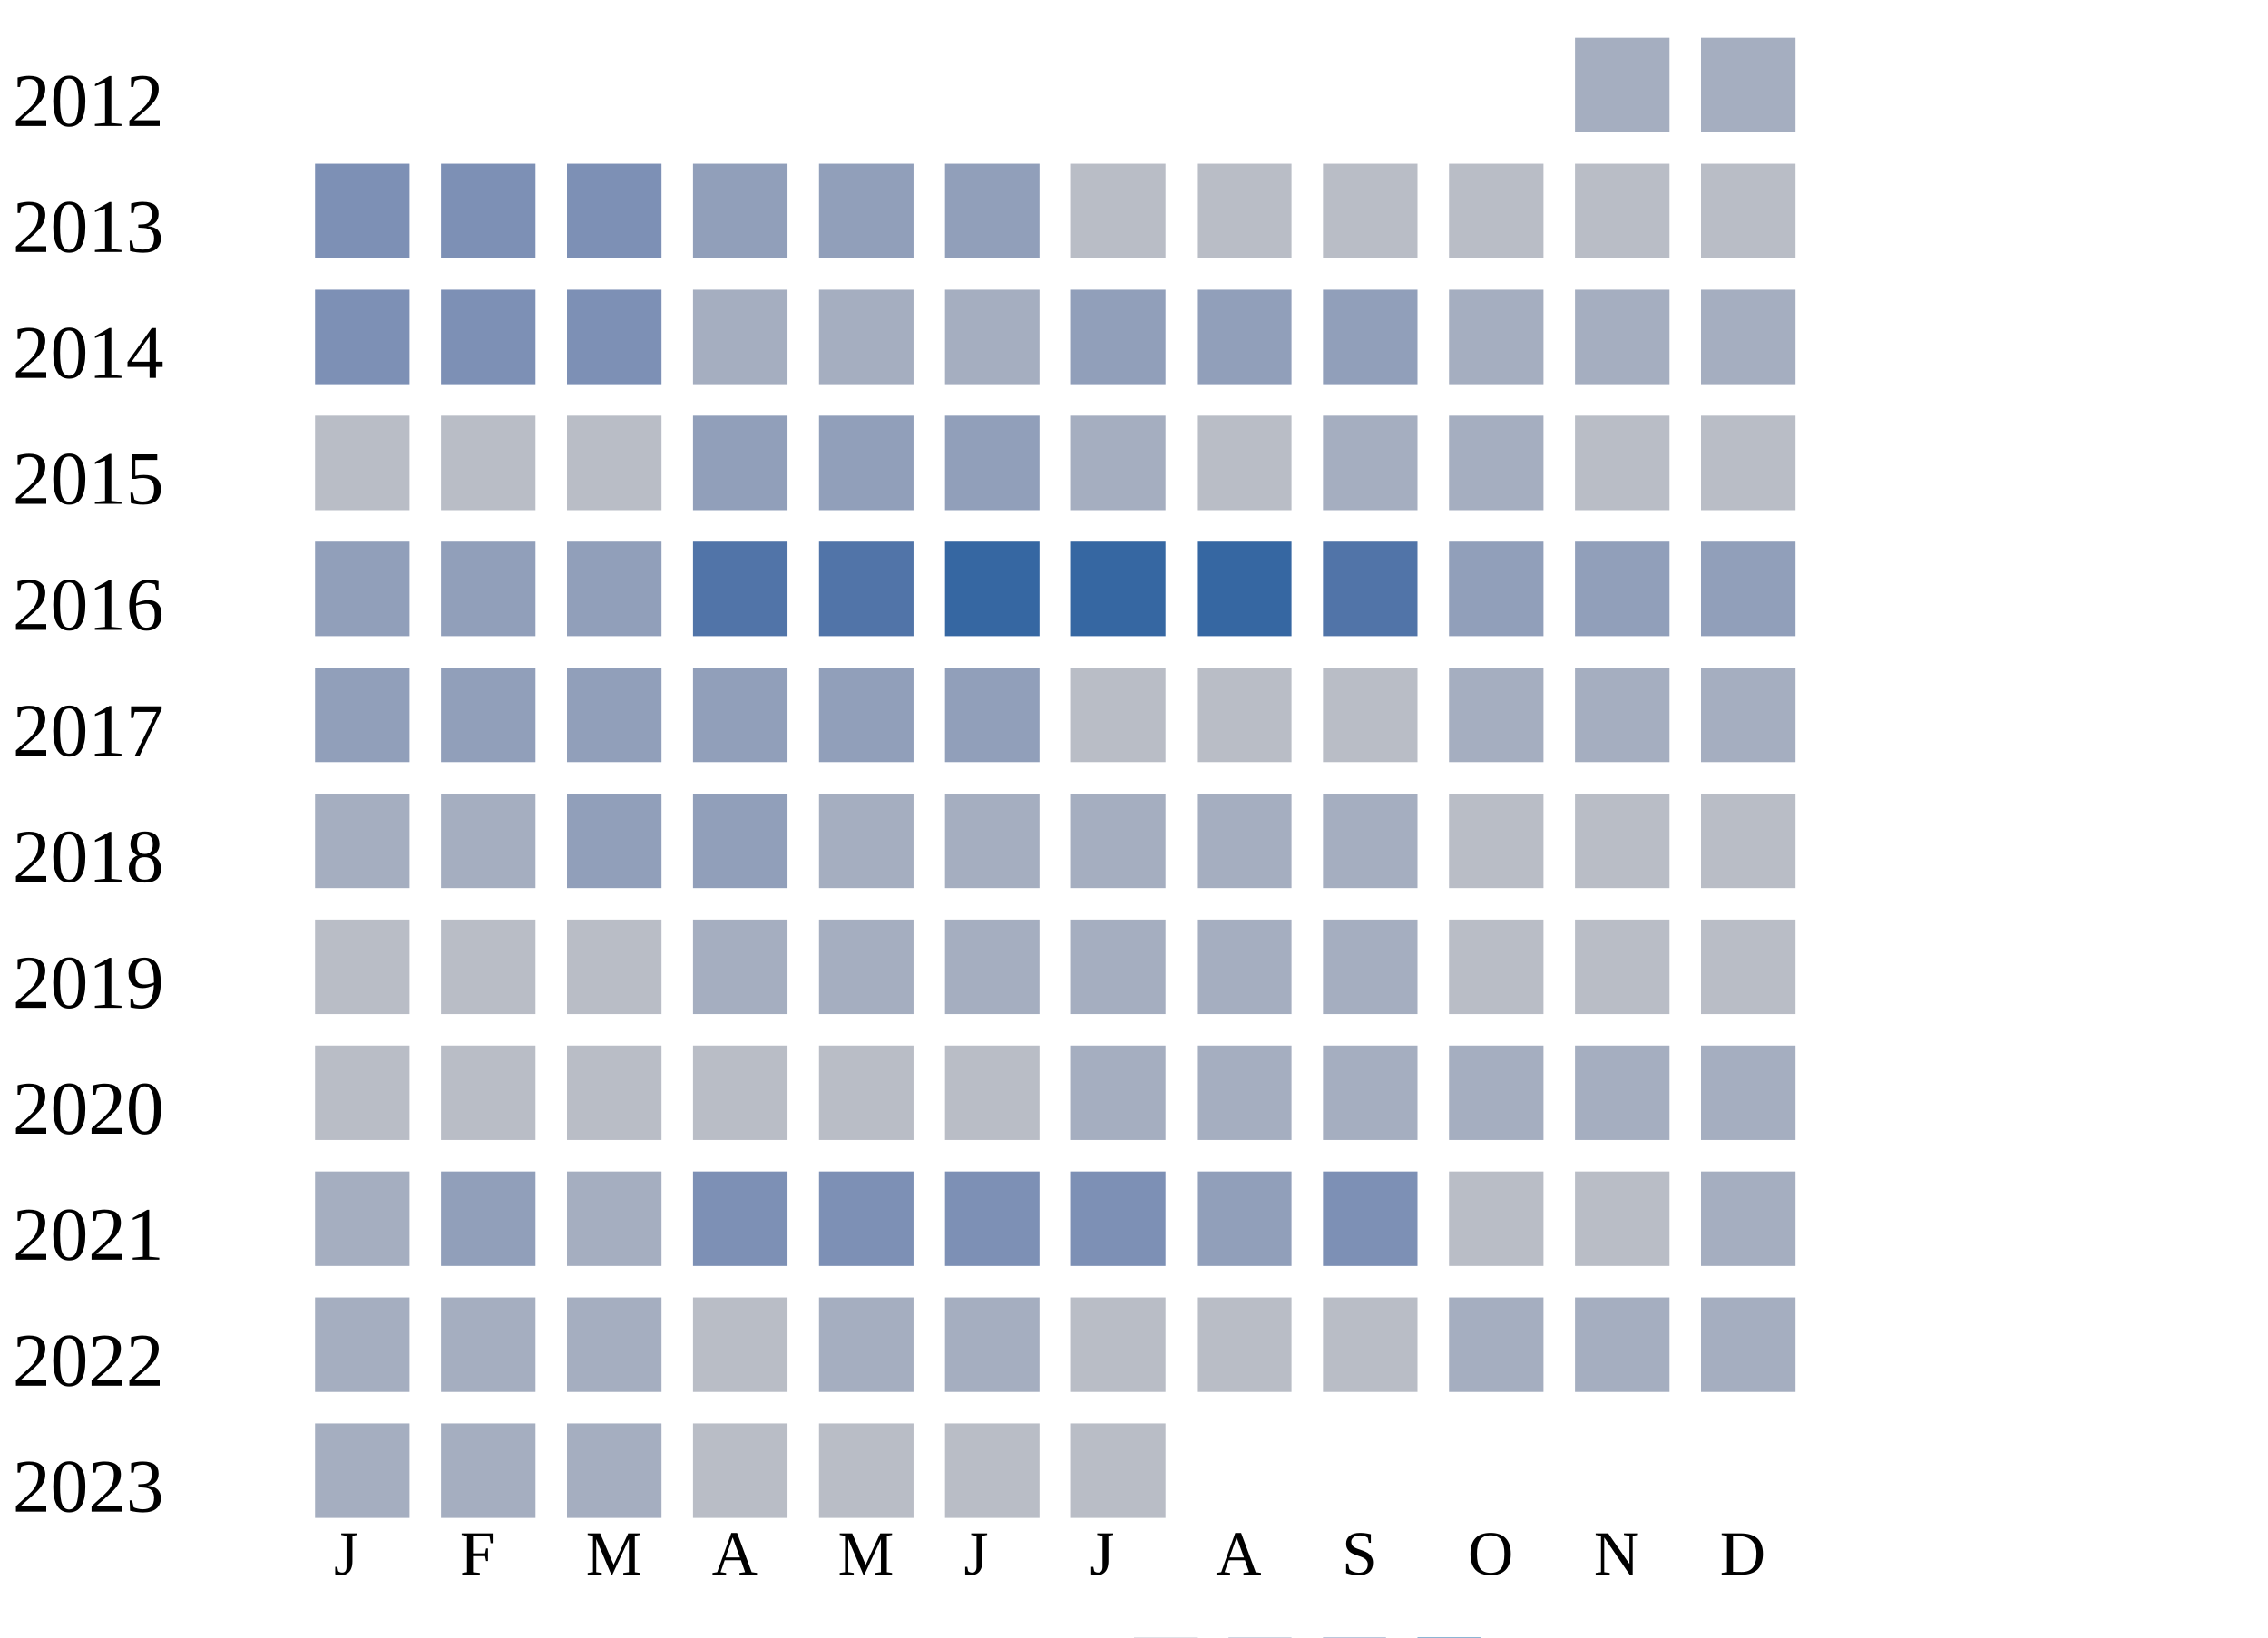
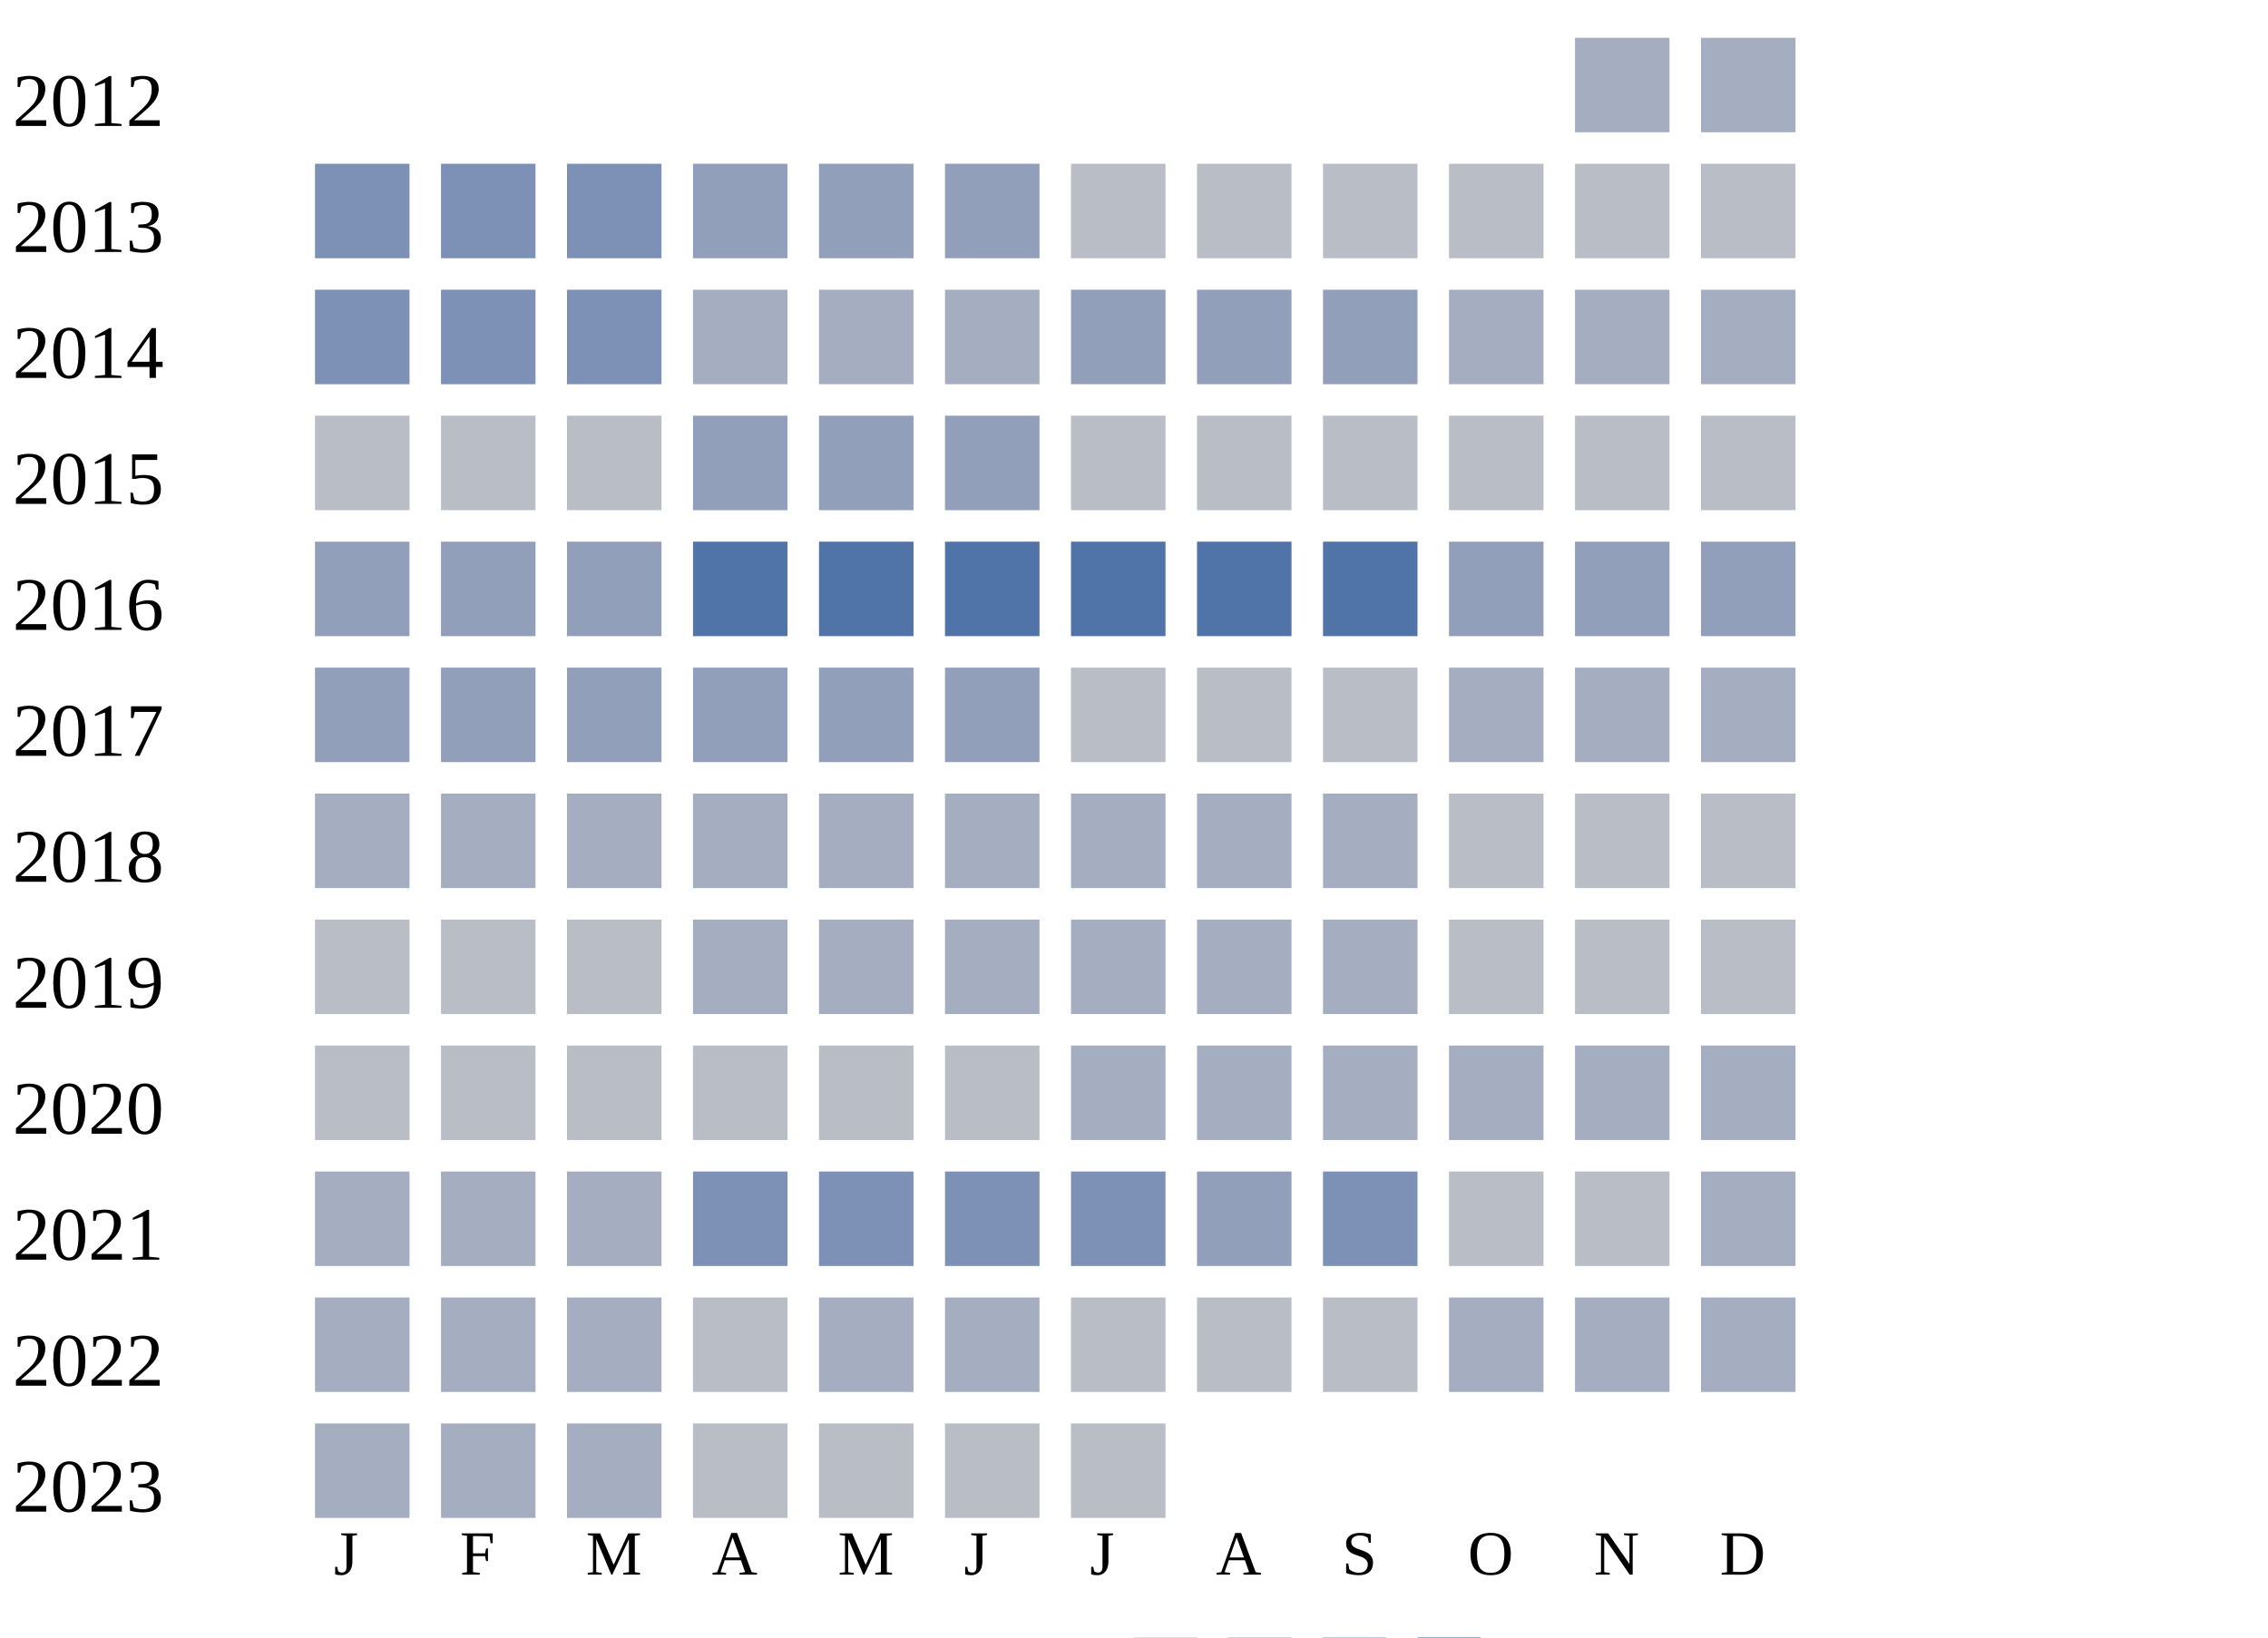
<svg xmlns="http://www.w3.org/2000/svg" width="360" height="260">
  <g transform="translate(0 0)">
    <text x="2" y="20">2012</text>
    <rect x="250" y="6" width="15" height="15" fill="#a5aec0" />
    <rect x="270" y="6" width="15" height="15" fill="#a5aec0" />
  </g>
  <g transform="translate(0 20)">
    <text x="2" y="20">2013</text>
    <rect x="50" y="6" width="15" height="15" fill="#7d90b5" />
    <rect x="70" y="6" width="15" height="15" fill="#7d90b5" />
    <rect x="90" y="6" width="15" height="15" fill="#7d90b5" />
    <rect x="110" y="6" width="15" height="15" fill="#919fba" />
    <rect x="130" y="6" width="15" height="15" fill="#919fba" />
    <rect x="150" y="6" width="15" height="15" fill="#919fba" />
    <rect x="170" y="6" width="15" height="15" fill="#b9bdc6" />
    <rect x="190" y="6" width="15" height="15" fill="#b9bdc6" />
    <rect x="210" y="6" width="15" height="15" fill="#b9bdc6" />
    <rect x="230" y="6" width="15" height="15" fill="#b9bdc6" />
    <rect x="250" y="6" width="15" height="15" fill="#b9bdc6" />
    <rect x="270" y="6" width="15" height="15" fill="#b9bdc6" />
  </g>
  <g transform="translate(0 40)">
    <text x="2" y="20">2014</text>
    <rect x="50" y="6" width="15" height="15" fill="#7d90b5" />
    <rect x="70" y="6" width="15" height="15" fill="#7d90b5" />
    <rect x="90" y="6" width="15" height="15" fill="#7d90b5" />
    <rect x="110" y="6" width="15" height="15" fill="#a5aec0" />
    <rect x="130" y="6" width="15" height="15" fill="#a5aec0" />
    <rect x="150" y="6" width="15" height="15" fill="#a5aec0" />
    <rect x="170" y="6" width="15" height="15" fill="#919fba" />
    <rect x="190" y="6" width="15" height="15" fill="#919fba" />
    <rect x="210" y="6" width="15" height="15" fill="#919fba" />
    <rect x="230" y="6" width="15" height="15" fill="#a5aec0" />
    <rect x="250" y="6" width="15" height="15" fill="#a5aec0" />
    <rect x="270" y="6" width="15" height="15" fill="#a5aec0" />
  </g>
  <g transform="translate(0 60)">
    <text x="2" y="20">2015</text>
    <rect x="50" y="6" width="15" height="15" fill="#b9bdc6" />
    <rect x="70" y="6" width="15" height="15" fill="#b9bdc6" />
    <rect x="90" y="6" width="15" height="15" fill="#b9bdc6" />
    <rect x="110" y="6" width="15" height="15" fill="#919fba" />
    <rect x="130" y="6" width="15" height="15" fill="#919fba" />
    <rect x="150" y="6" width="15" height="15" fill="#919fba" />
-     <rect x="170" y="6" width="15" height="15" fill="#a5aec0" />
+     <rect x="170" y="6" width="15" height="15" fill="#b9bdc6" />
    <rect x="190" y="6" width="15" height="15" fill="#b9bdc6" />
-     <rect x="210" y="6" width="15" height="15" fill="#a5aec0" />
-     <rect x="230" y="6" width="15" height="15" fill="#a5aec0" />
+     <rect x="210" y="6" width="15" height="15" fill="#b9bdc6" />
+     <rect x="230" y="6" width="15" height="15" fill="#b9bdc6" />
    <rect x="250" y="6" width="15" height="15" fill="#b9bdc6" />
    <rect x="270" y="6" width="15" height="15" fill="#b9bdc6" />
  </g>
  <g transform="translate(0 80)">
    <text x="2" y="20">2016</text>
    <rect x="50" y="6" width="15" height="15" fill="#919fba" />
    <rect x="70" y="6" width="15" height="15" fill="#919fba" />
    <rect x="90" y="6" width="15" height="15" fill="#919fba" />
    <rect x="110" y="6" width="15" height="15" fill="#5174a8" />
    <rect x="130" y="6" width="15" height="15" fill="#5174a8" />
-     <rect x="150" y="6" width="15" height="15" fill="#3667a2" />
-     <rect x="170" y="6" width="15" height="15" fill="#3667a2" />
-     <rect x="190" y="6" width="15" height="15" fill="#3667a2" />
+     <rect x="150" y="6" width="15" height="15" fill="#5174a8" />
+     <rect x="170" y="6" width="15" height="15" fill="#5174a8" />
+     <rect x="190" y="6" width="15" height="15" fill="#5174a8" />
    <rect x="210" y="6" width="15" height="15" fill="#5174a8" />
    <rect x="230" y="6" width="15" height="15" fill="#919fba" />
    <rect x="250" y="6" width="15" height="15" fill="#919fba" />
    <rect x="270" y="6" width="15" height="15" fill="#919fba" />
  </g>
  <g transform="translate(0 100)">
    <text x="2" y="20">2017</text>
    <rect x="50" y="6" width="15" height="15" fill="#919fba" />
    <rect x="70" y="6" width="15" height="15" fill="#919fba" />
    <rect x="90" y="6" width="15" height="15" fill="#919fba" />
    <rect x="110" y="6" width="15" height="15" fill="#919fba" />
    <rect x="130" y="6" width="15" height="15" fill="#919fba" />
    <rect x="150" y="6" width="15" height="15" fill="#919fba" />
    <rect x="170" y="6" width="15" height="15" fill="#b9bdc6" />
    <rect x="190" y="6" width="15" height="15" fill="#b9bdc6" />
    <rect x="210" y="6" width="15" height="15" fill="#b9bdc6" />
    <rect x="230" y="6" width="15" height="15" fill="#a5aec0" />
    <rect x="250" y="6" width="15" height="15" fill="#a5aec0" />
    <rect x="270" y="6" width="15" height="15" fill="#a5aec0" />
  </g>
  <g transform="translate(0 120)">
    <text x="2" y="20">2018</text>
    <rect x="50" y="6" width="15" height="15" fill="#a5aec0" />
    <rect x="70" y="6" width="15" height="15" fill="#a5aec0" />
-     <rect x="90" y="6" width="15" height="15" fill="#919fba" />
-     <rect x="110" y="6" width="15" height="15" fill="#919fba" />
+     <rect x="90" y="6" width="15" height="15" fill="#a5aec0" />
+     <rect x="110" y="6" width="15" height="15" fill="#a5aec0" />
    <rect x="130" y="6" width="15" height="15" fill="#a5aec0" />
    <rect x="150" y="6" width="15" height="15" fill="#a5aec0" />
    <rect x="170" y="6" width="15" height="15" fill="#a5aec0" />
    <rect x="190" y="6" width="15" height="15" fill="#a5aec0" />
    <rect x="210" y="6" width="15" height="15" fill="#a5aec0" />
    <rect x="230" y="6" width="15" height="15" fill="#b9bdc6" />
    <rect x="250" y="6" width="15" height="15" fill="#b9bdc6" />
    <rect x="270" y="6" width="15" height="15" fill="#b9bdc6" />
  </g>
  <g transform="translate(0 140)">
    <text x="2" y="20">2019</text>
    <rect x="50" y="6" width="15" height="15" fill="#b9bdc6" />
    <rect x="70" y="6" width="15" height="15" fill="#b9bdc6" />
    <rect x="90" y="6" width="15" height="15" fill="#b9bdc6" />
    <rect x="110" y="6" width="15" height="15" fill="#a5aec0" />
    <rect x="130" y="6" width="15" height="15" fill="#a5aec0" />
    <rect x="150" y="6" width="15" height="15" fill="#a5aec0" />
    <rect x="170" y="6" width="15" height="15" fill="#a5aec0" />
    <rect x="190" y="6" width="15" height="15" fill="#a5aec0" />
    <rect x="210" y="6" width="15" height="15" fill="#a5aec0" />
    <rect x="230" y="6" width="15" height="15" fill="#b9bdc6" />
    <rect x="250" y="6" width="15" height="15" fill="#b9bdc6" />
    <rect x="270" y="6" width="15" height="15" fill="#b9bdc6" />
  </g>
  <g transform="translate(0 160)">
    <text x="2" y="20">2020</text>
    <rect x="50" y="6" width="15" height="15" fill="#b9bdc6" />
    <rect x="70" y="6" width="15" height="15" fill="#b9bdc6" />
    <rect x="90" y="6" width="15" height="15" fill="#b9bdc6" />
    <rect x="110" y="6" width="15" height="15" fill="#b9bdc6" />
    <rect x="130" y="6" width="15" height="15" fill="#b9bdc6" />
    <rect x="150" y="6" width="15" height="15" fill="#b9bdc6" />
    <rect x="170" y="6" width="15" height="15" fill="#a5aec0" />
    <rect x="190" y="6" width="15" height="15" fill="#a5aec0" />
    <rect x="210" y="6" width="15" height="15" fill="#a5aec0" />
    <rect x="230" y="6" width="15" height="15" fill="#a5aec0" />
    <rect x="250" y="6" width="15" height="15" fill="#a5aec0" />
    <rect x="270" y="6" width="15" height="15" fill="#a5aec0" />
  </g>
  <g transform="translate(0 180)">
    <text x="2" y="20">2021</text>
    <rect x="50" y="6" width="15" height="15" fill="#a5aec0" />
-     <rect x="70" y="6" width="15" height="15" fill="#919fba" />
+     <rect x="70" y="6" width="15" height="15" fill="#a5aec0" />
    <rect x="90" y="6" width="15" height="15" fill="#a5aec0" />
    <rect x="110" y="6" width="15" height="15" fill="#7d90b5" />
    <rect x="130" y="6" width="15" height="15" fill="#7d90b5" />
    <rect x="150" y="6" width="15" height="15" fill="#7d90b5" />
    <rect x="170" y="6" width="15" height="15" fill="#7d90b5" />
    <rect x="190" y="6" width="15" height="15" fill="#919fba" />
    <rect x="210" y="6" width="15" height="15" fill="#7d90b5" />
    <rect x="230" y="6" width="15" height="15" fill="#b9bdc6" />
    <rect x="250" y="6" width="15" height="15" fill="#b9bdc6" />
    <rect x="270" y="6" width="15" height="15" fill="#a5aec0" />
  </g>
  <g transform="translate(0 200)">
    <text x="2" y="20">2022</text>
    <rect x="50" y="6" width="15" height="15" fill="#a5aec0" />
    <rect x="70" y="6" width="15" height="15" fill="#a5aec0" />
    <rect x="90" y="6" width="15" height="15" fill="#a5aec0" />
    <rect x="110" y="6" width="15" height="15" fill="#b9bdc6" />
    <rect x="130" y="6" width="15" height="15" fill="#a5aec0" />
    <rect x="150" y="6" width="15" height="15" fill="#a5aec0" />
    <rect x="170" y="6" width="15" height="15" fill="#b9bdc6" />
    <rect x="190" y="6" width="15" height="15" fill="#b9bdc6" />
    <rect x="210" y="6" width="15" height="15" fill="#b9bdc6" />
    <rect x="230" y="6" width="15" height="15" fill="#a5aec0" />
    <rect x="250" y="6" width="15" height="15" fill="#a5aec0" />
    <rect x="270" y="6" width="15" height="15" fill="#a5aec0" />
  </g>
  <g transform="translate(0 220)">
    <text x="2" y="20">2023</text>
    <rect x="50" y="6" width="15" height="15" fill="#a5aec0" />
    <rect x="70" y="6" width="15" height="15" fill="#a5aec0" />
    <rect x="90" y="6" width="15" height="15" fill="#a5aec0" />
    <rect x="110" y="6" width="15" height="15" fill="#b9bdc6" />
    <rect x="130" y="6" width="15" height="15" fill="#b9bdc6" />
    <rect x="150" y="6" width="15" height="15" fill="#b9bdc6" />
    <rect x="170" y="6" width="15" height="15" fill="#b9bdc6" />
  </g>
  <text style="font-size: 10px; text-align: center" x="53" y="250">J</text>
  <text style="font-size: 10px; text-align: center" x="73" y="250">F</text>
  <text style="font-size: 10px; text-align: center" x="93" y="250">M</text>
  <text style="font-size: 10px; text-align: center" x="113" y="250">A</text>
  <text style="font-size: 10px; text-align: center" x="133" y="250">M</text>
  <text style="font-size: 10px; text-align: center" x="153" y="250">J</text>
  <text style="font-size: 10px; text-align: center" x="173" y="250">J</text>
  <text style="font-size: 10px; text-align: center" x="193" y="250">A</text>
  <text style="font-size: 10px; text-align: center" x="213" y="250">S</text>
  <text style="font-size: 10px; text-align: center" x="233" y="250">O</text>
  <text style="font-size: 10px; text-align: center" x="253" y="250">N</text>
  <text style="font-size: 10px; text-align: center" x="273" y="250">D</text>
  <text style="font-size: 10px;" x="155" y="269">Less</text>
  <rect fill="#b9bdc6" width="10" height="10" x="180" y="260" />
  <rect fill="#919fba" width="10" height="10" x="195" y="260" />
  <rect fill="#6882ae" width="10" height="10" x="210" y="260" />
  <rect fill="#005a9c" width="10" height="10" x="225" y="260" />
  <text x="240" y="269" style="font-size: 10px;">More</text>
</svg>
